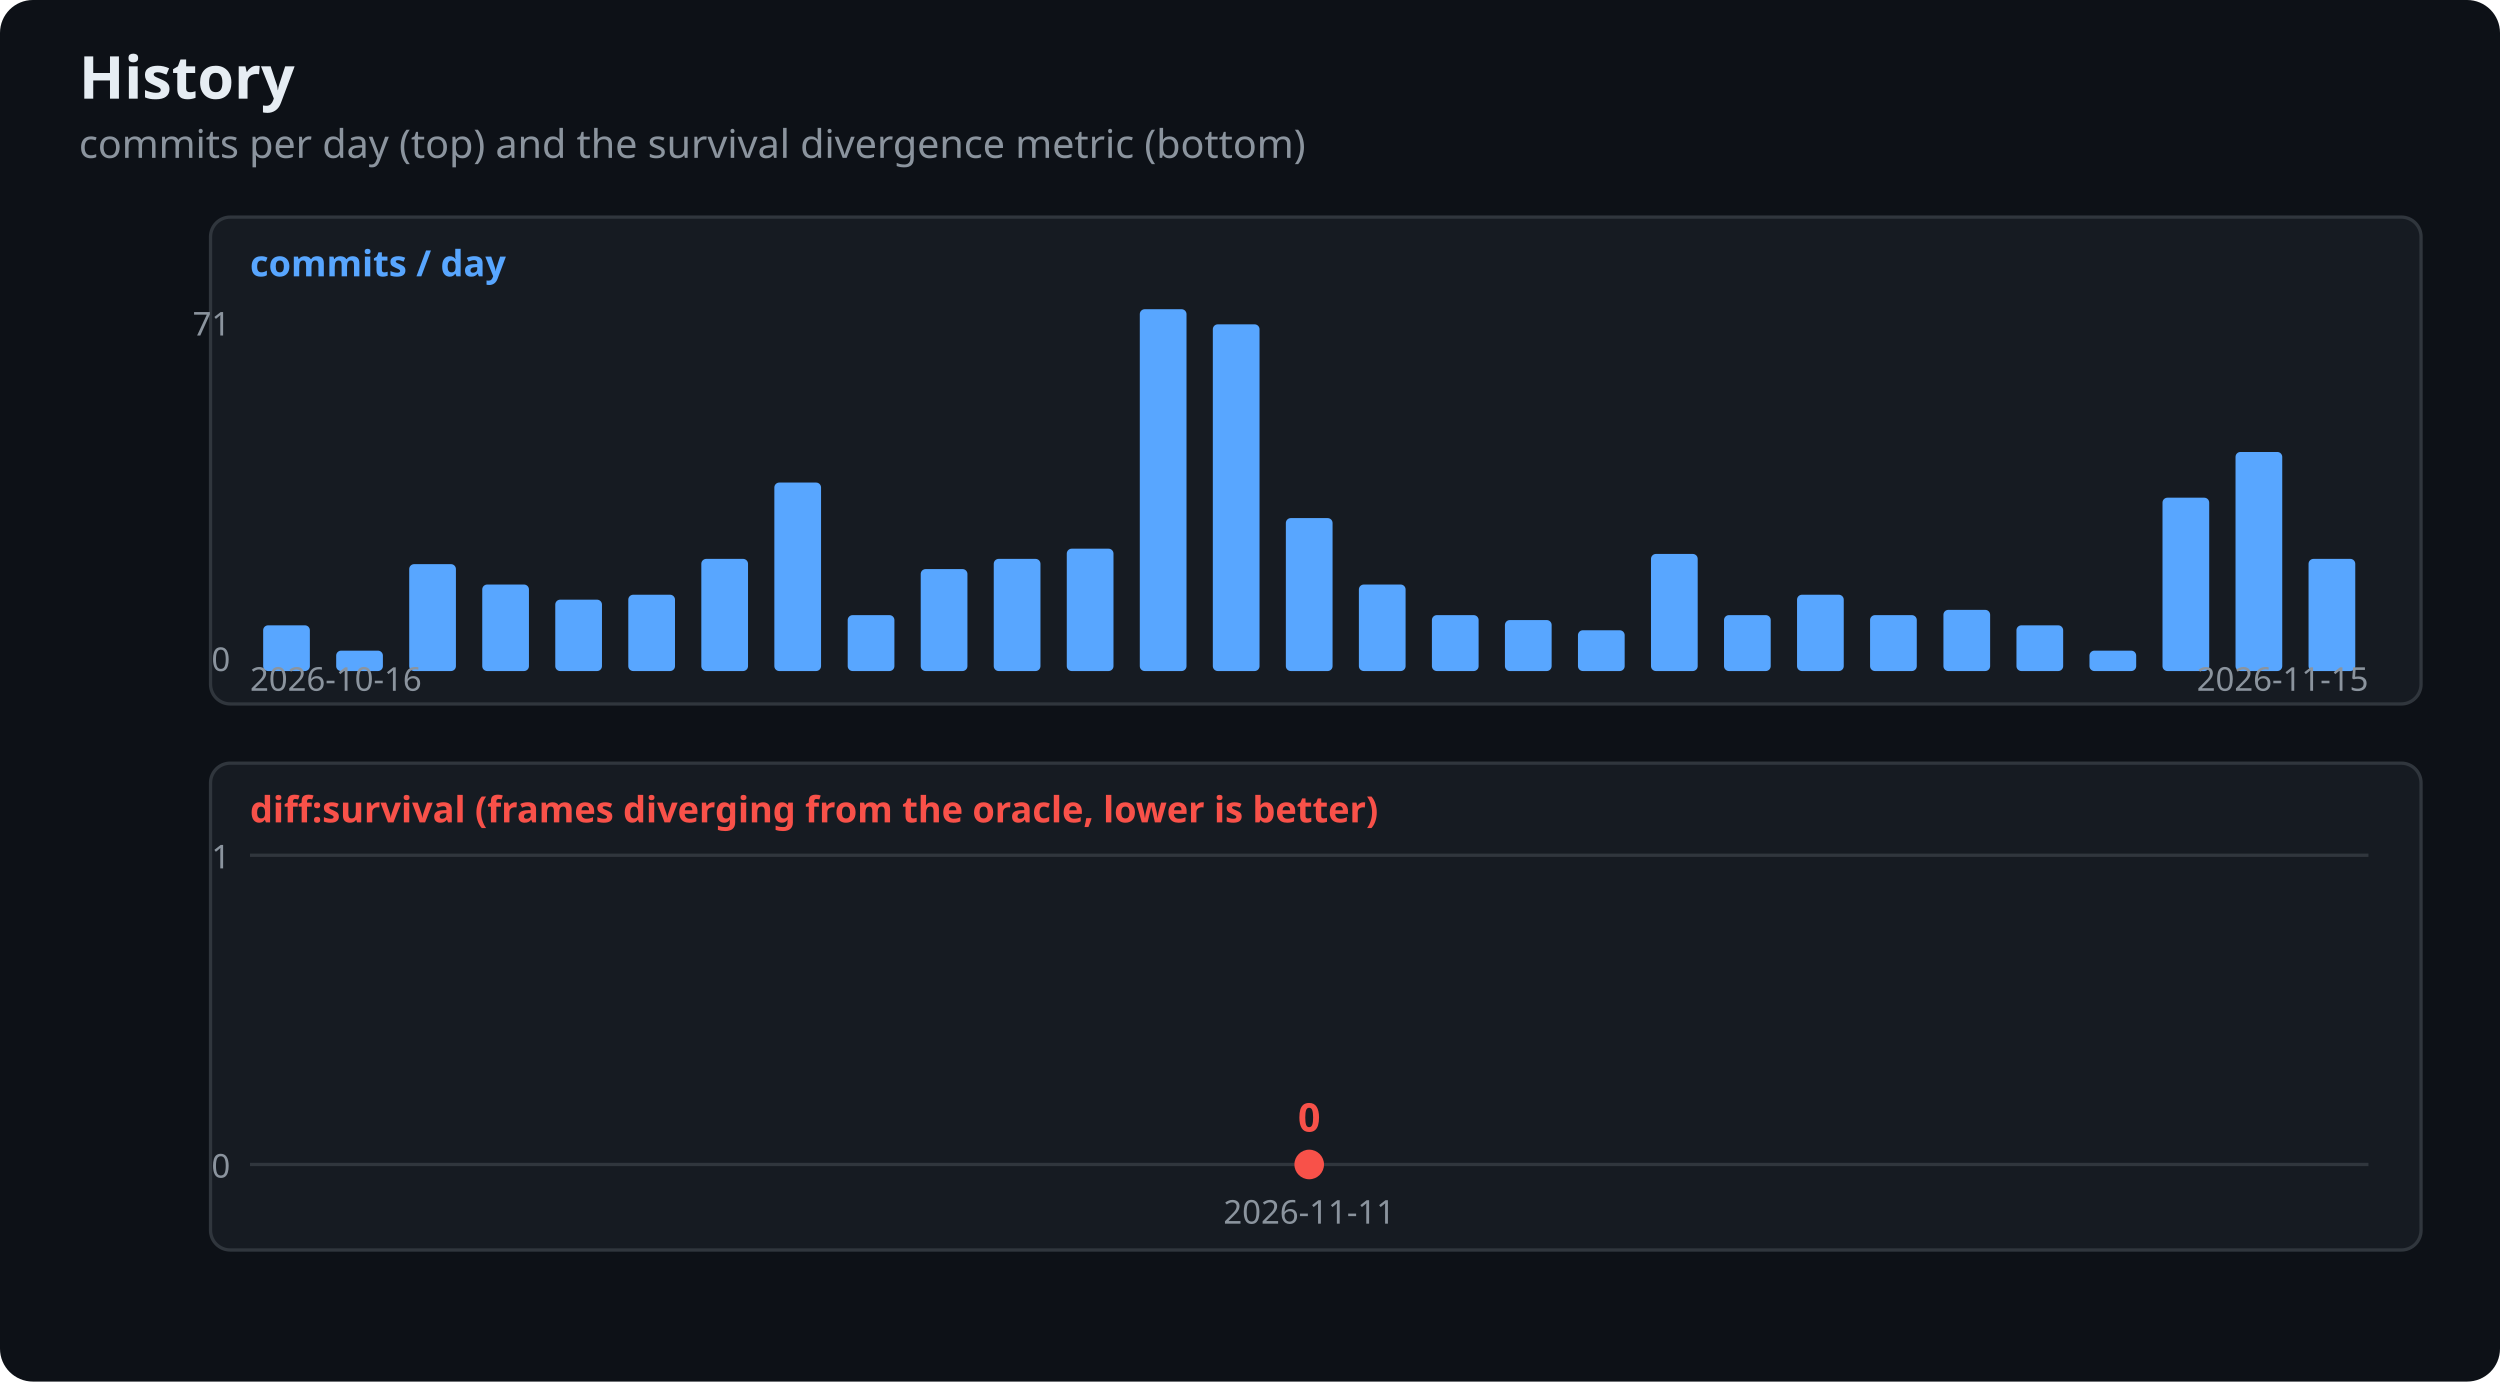
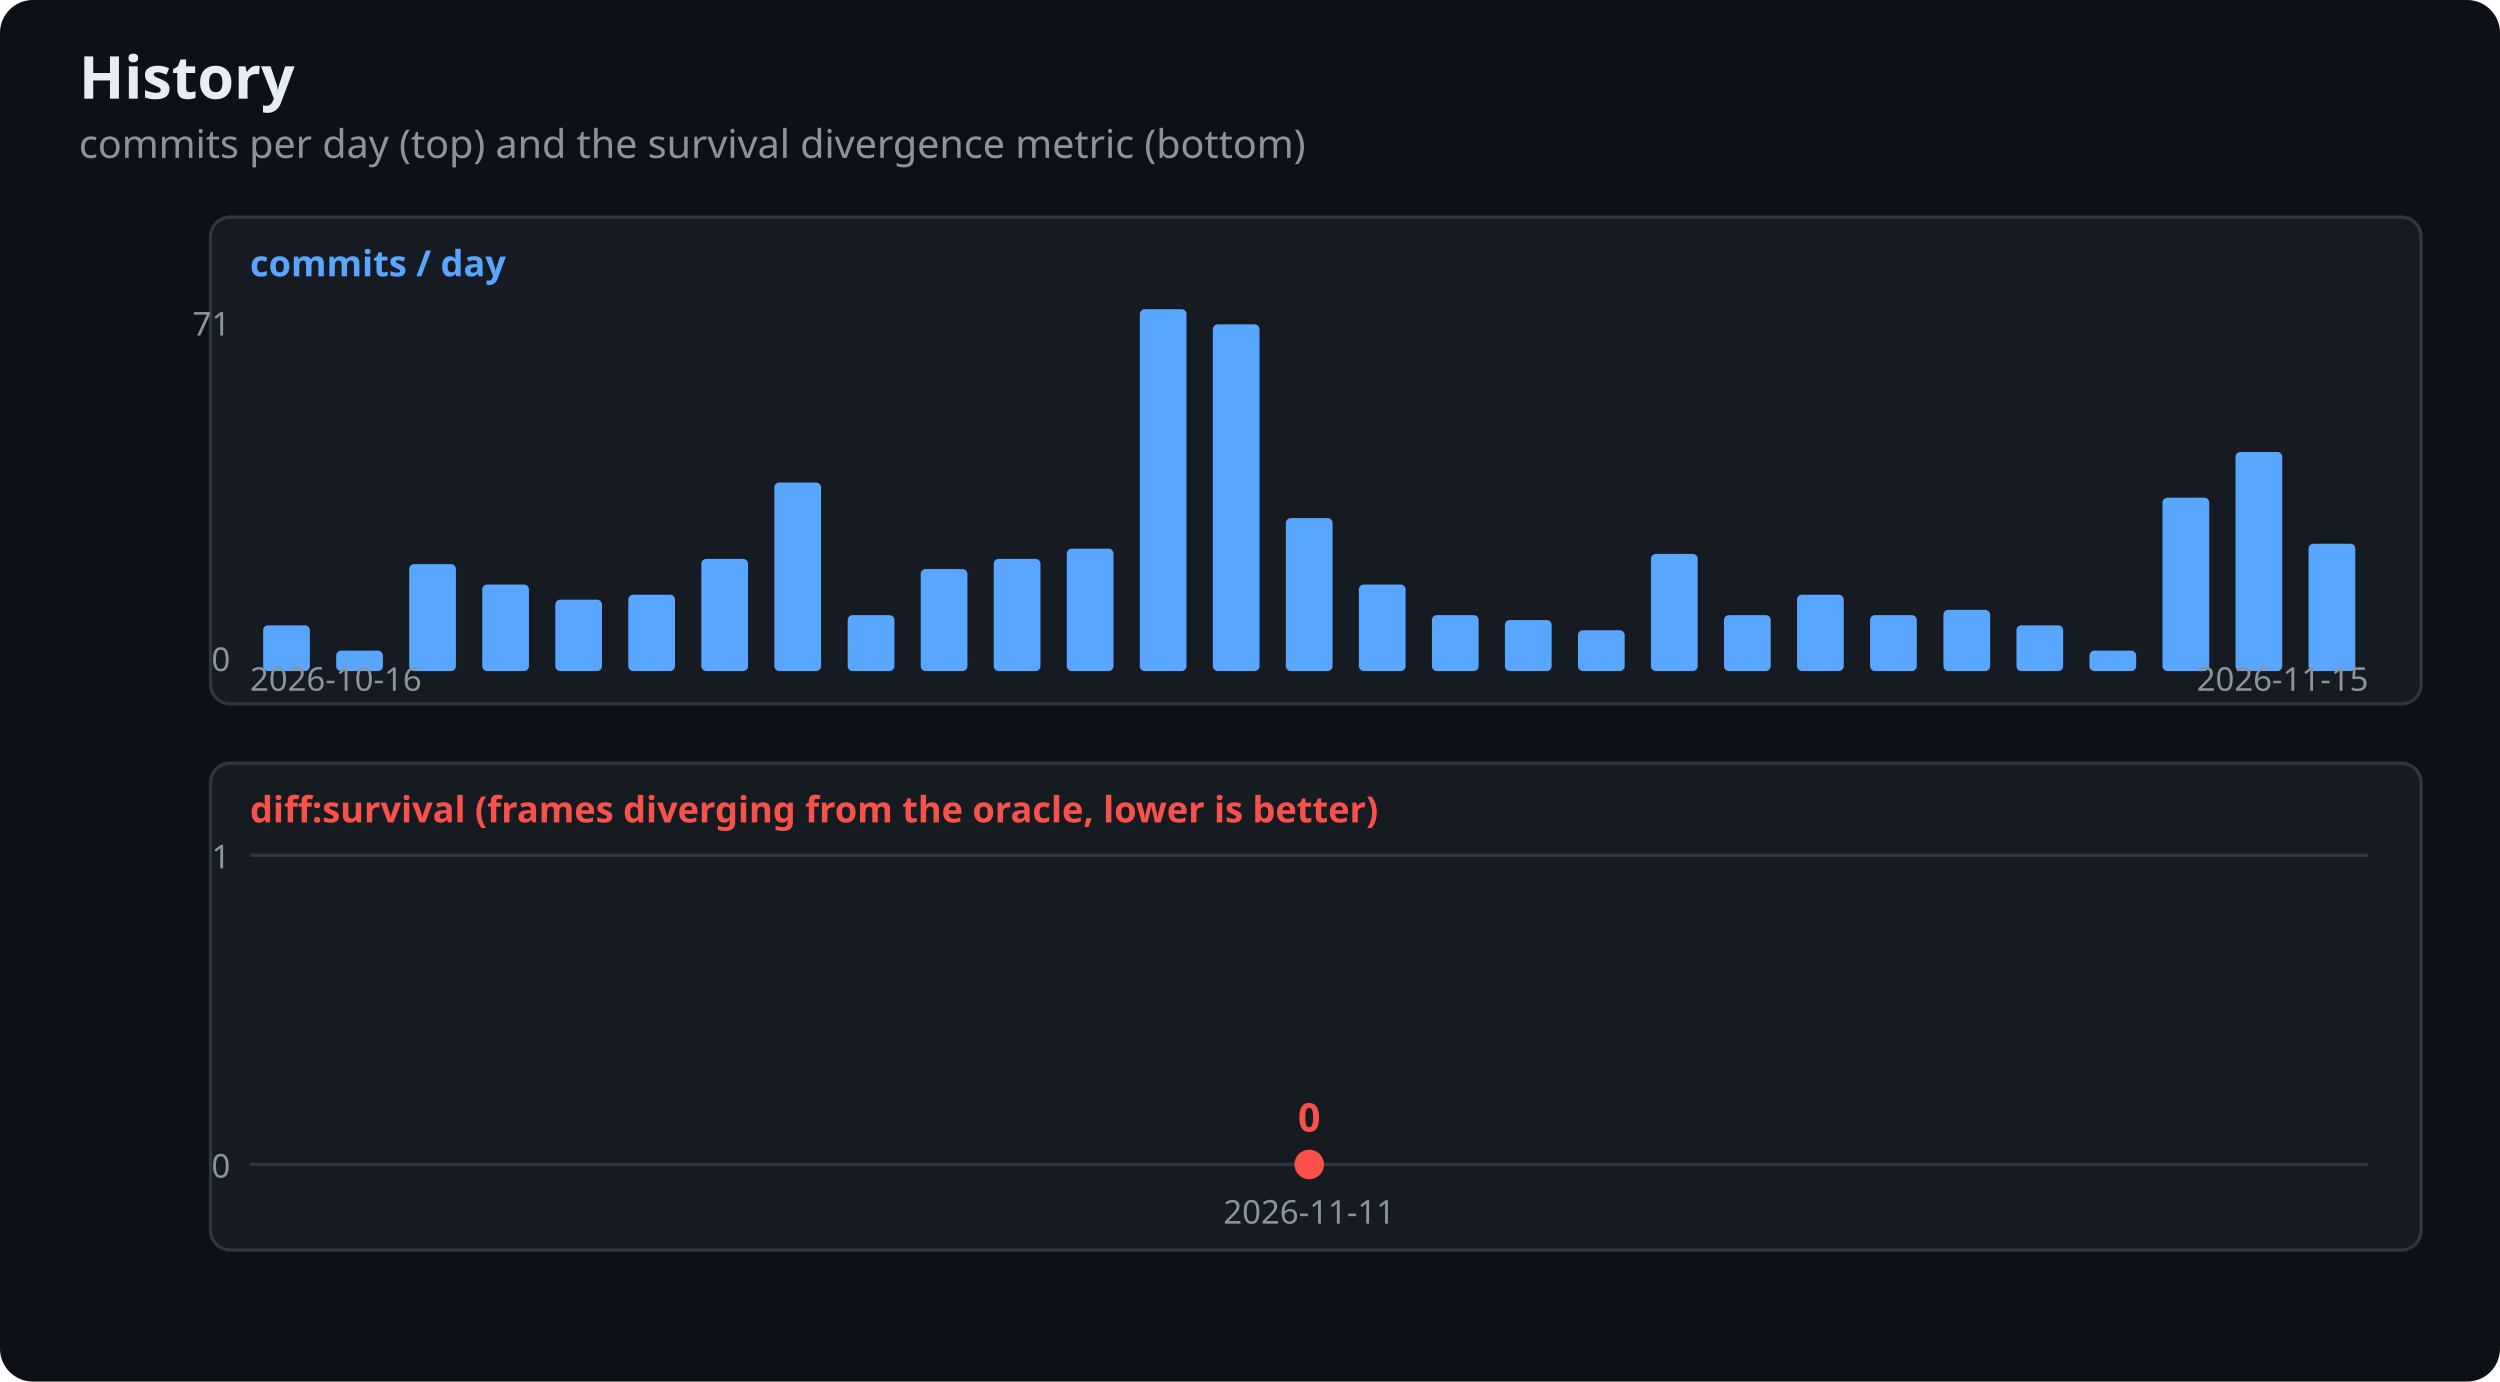
<svg xmlns="http://www.w3.org/2000/svg" width="760" height="420" viewBox="0 0 760 420" font-family="Segoe UI,Ubuntu,sans-serif">
  <rect width="760" height="420" rx="10" fill="#0d1117" />
  <text x="24" y="30" fill="#e6edf3" font-size="18" font-weight="600">History</text>
  <text x="24" y="48" fill="#8b949e" font-size="12">commits per day (top) and the survival divergence metric (bottom)</text>
  <rect x="64" y="66" width="672" height="148" fill="#161b22" stroke="#30363d" rx="6" />
  <text x="76" y="84" fill="#58a6ff" font-size="11" font-weight="600">commits / day</text>
  <rect x="80.0" y="190.1" width="14.2" height="13.9" fill="#58a6ff" rx="1.5" />
  <rect x="102.2" y="197.8" width="14.2" height="6.2" fill="#58a6ff" rx="1.5" />
  <rect x="124.4" y="171.5" width="14.2" height="32.5" fill="#58a6ff" rx="1.5" />
  <rect x="146.6" y="177.7" width="14.2" height="26.3" fill="#58a6ff" rx="1.5" />
  <rect x="168.8" y="182.3" width="14.2" height="21.7" fill="#58a6ff" rx="1.5" />
  <rect x="191.0" y="180.8" width="14.2" height="23.2" fill="#58a6ff" rx="1.5" />
  <rect x="213.2" y="169.9" width="14.2" height="34.1" fill="#58a6ff" rx="1.5" />
  <rect x="235.4" y="146.7" width="14.2" height="57.3" fill="#58a6ff" rx="1.5" />
  <rect x="257.7" y="187.0" width="14.2" height="17.0" fill="#58a6ff" rx="1.5" />
  <rect x="279.9" y="173.0" width="14.2" height="31.0" fill="#58a6ff" rx="1.5" />
  <rect x="302.1" y="169.9" width="14.2" height="34.1" fill="#58a6ff" rx="1.5" />
  <rect x="324.3" y="166.8" width="14.2" height="37.2" fill="#58a6ff" rx="1.5" />
  <rect x="346.5" y="94.0" width="14.2" height="110.0" fill="#58a6ff" rx="1.5" />
  <rect x="368.7" y="98.6" width="14.2" height="105.4" fill="#58a6ff" rx="1.5" />
  <rect x="390.9" y="157.5" width="14.2" height="46.5" fill="#58a6ff" rx="1.5" />
  <rect x="413.1" y="177.7" width="14.2" height="26.3" fill="#58a6ff" rx="1.5" />
  <rect x="435.3" y="187.0" width="14.2" height="17.0" fill="#58a6ff" rx="1.5" />
  <rect x="457.5" y="188.5" width="14.2" height="15.5" fill="#58a6ff" rx="1.5" />
  <rect x="479.7" y="191.6" width="14.2" height="12.4" fill="#58a6ff" rx="1.5" />
  <rect x="501.9" y="168.4" width="14.2" height="35.6" fill="#58a6ff" rx="1.5" />
  <rect x="524.1" y="187.0" width="14.2" height="17.0" fill="#58a6ff" rx="1.5" />
  <rect x="546.3" y="180.8" width="14.2" height="23.2" fill="#58a6ff" rx="1.5" />
  <rect x="568.5" y="187.0" width="14.2" height="17.0" fill="#58a6ff" rx="1.5" />
  <rect x="590.8" y="185.4" width="14.2" height="18.6" fill="#58a6ff" rx="1.5" />
  <rect x="613.0" y="190.1" width="14.2" height="13.9" fill="#58a6ff" rx="1.5" />
  <rect x="635.2" y="197.8" width="14.2" height="6.2" fill="#58a6ff" rx="1.5" />
  <rect x="657.4" y="151.3" width="14.2" height="52.7" fill="#58a6ff" rx="1.5" />
  <rect x="679.6" y="137.4" width="14.2" height="66.6" fill="#58a6ff" rx="1.5" />
-   <rect x="701.8" y="169.9" width="14.2" height="34.1" fill="#58a6ff" rx="1.5" />
+   <rect x="701.8" y="165.3" width="14.2" height="38.7" fill="#58a6ff" rx="1.5" />
  <text x="70" y="102" fill="#8b949e" font-size="10" text-anchor="end">71</text>
  <text x="70" y="204" fill="#8b949e" font-size="10" text-anchor="end">0</text>
  <text x="76" y="210" fill="#8b949e" font-size="10">2026-10-16</text>
  <text x="720" y="210" fill="#8b949e" font-size="10" text-anchor="end">2026-11-15</text>
  <rect x="64" y="232" width="672" height="148" fill="#161b22" stroke="#30363d" rx="6" />
  <text x="76" y="250" fill="#f85149" font-size="11" font-weight="600">diff:survival (frames diverging from the oracle, lower is better)</text>
  <line x1="76" y1="354.0" x2="720" y2="354.0" stroke="#30363d" stroke-width="1" />
  <text x="70" y="358.0" fill="#8b949e" font-size="10" text-anchor="end">0</text>
  <line x1="76" y1="260.0" x2="720" y2="260.0" stroke="#30363d" stroke-width="1" />
  <text x="70" y="264.0" fill="#8b949e" font-size="10" text-anchor="end">1</text>
  <circle cx="398.0" cy="354.0" r="4.5" fill="#f85149" />
  <text x="398.0" y="344.0" fill="#f85149" font-size="12" font-weight="600" text-anchor="middle">0</text>
  <text x="398.0" y="372" fill="#8b949e" font-size="10" text-anchor="middle">2026-11-11</text>
</svg>
